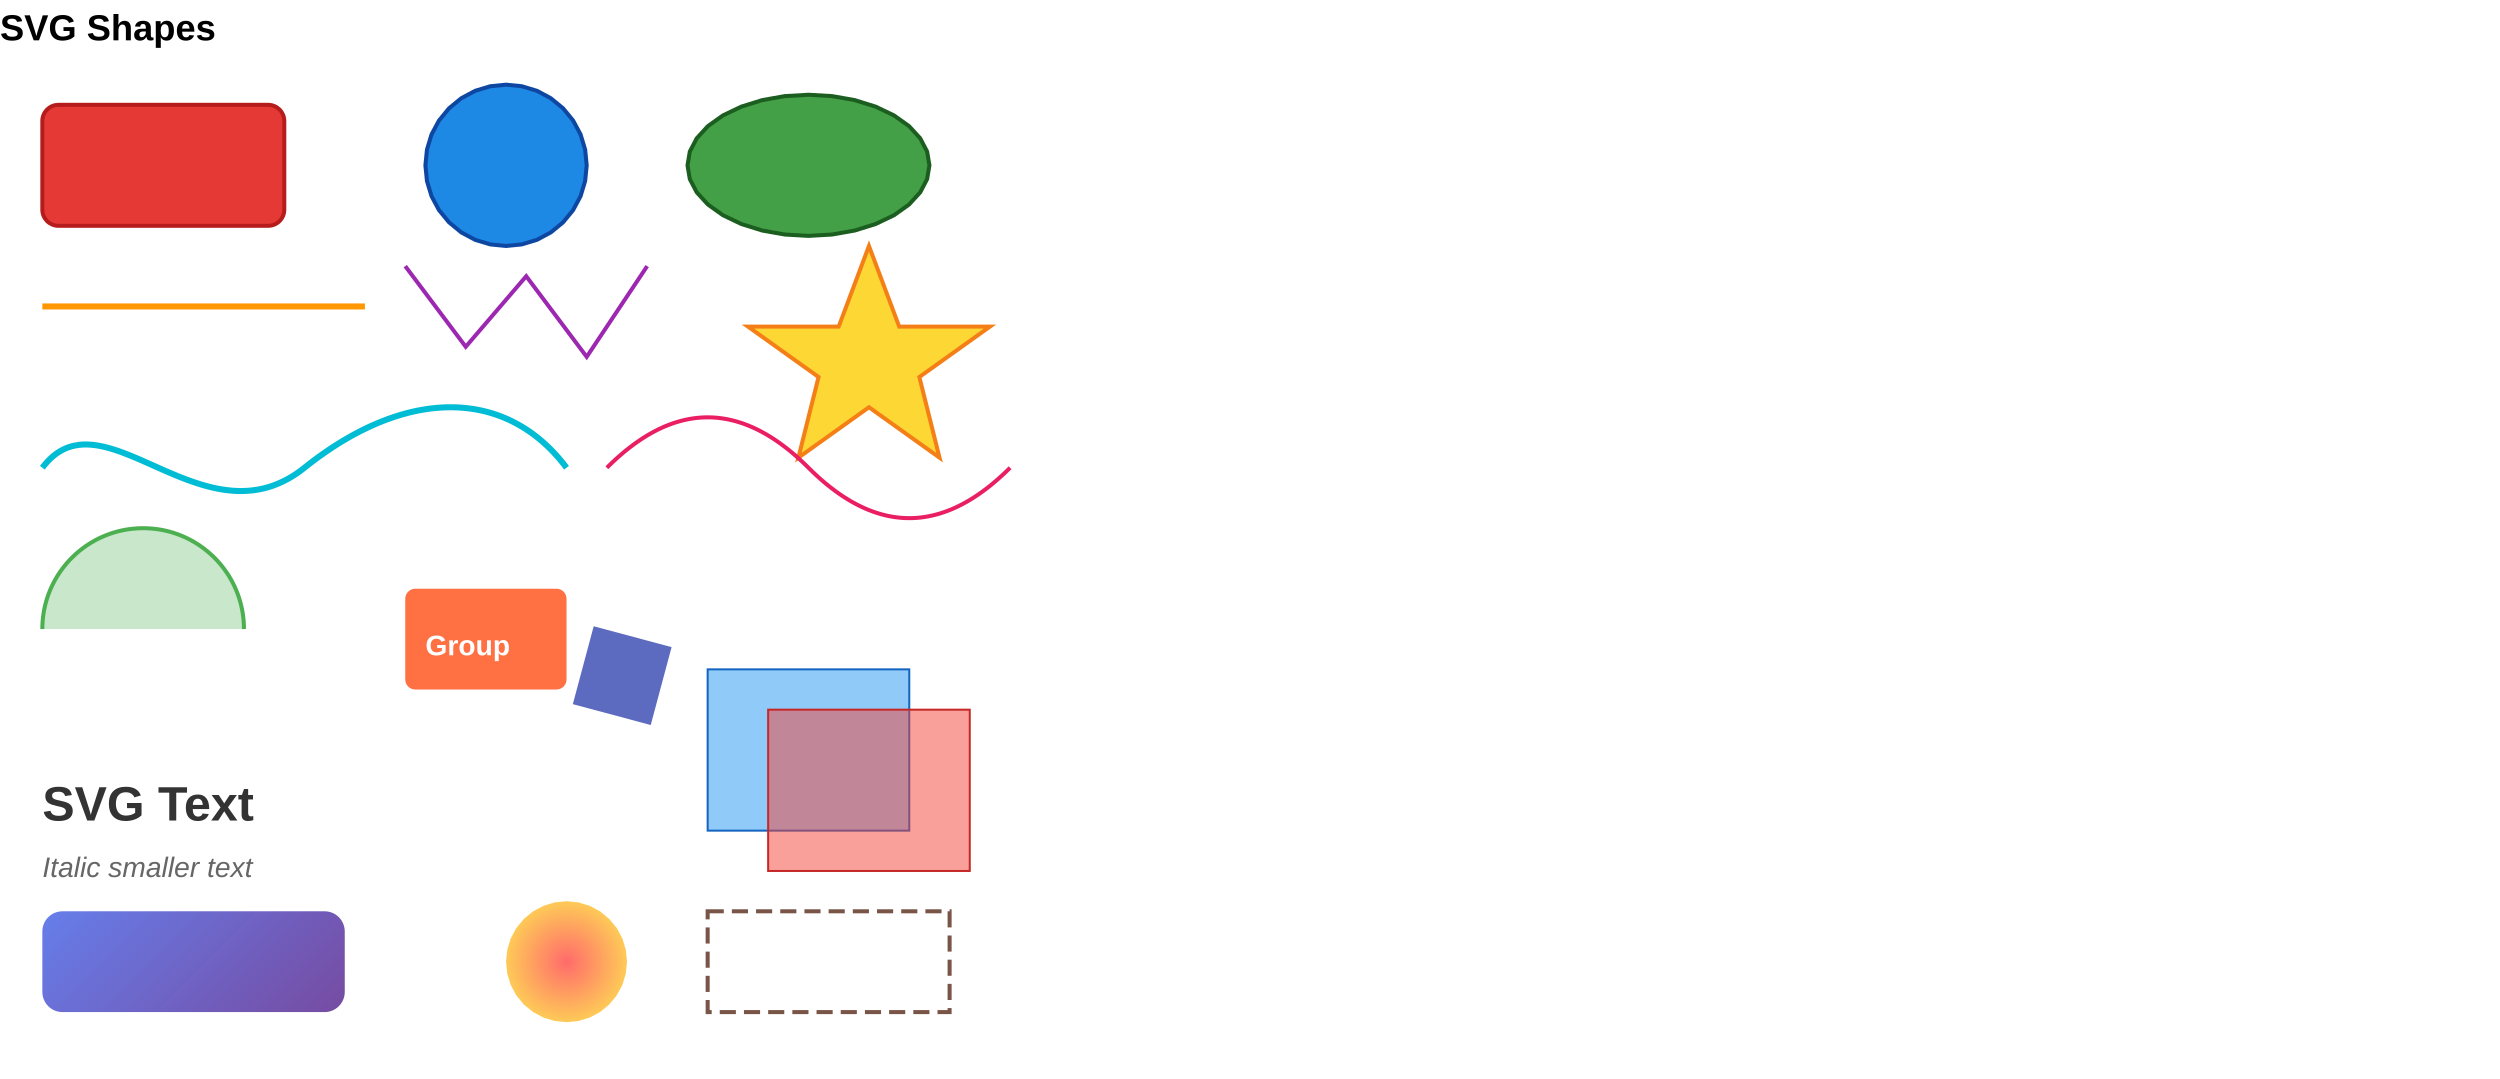
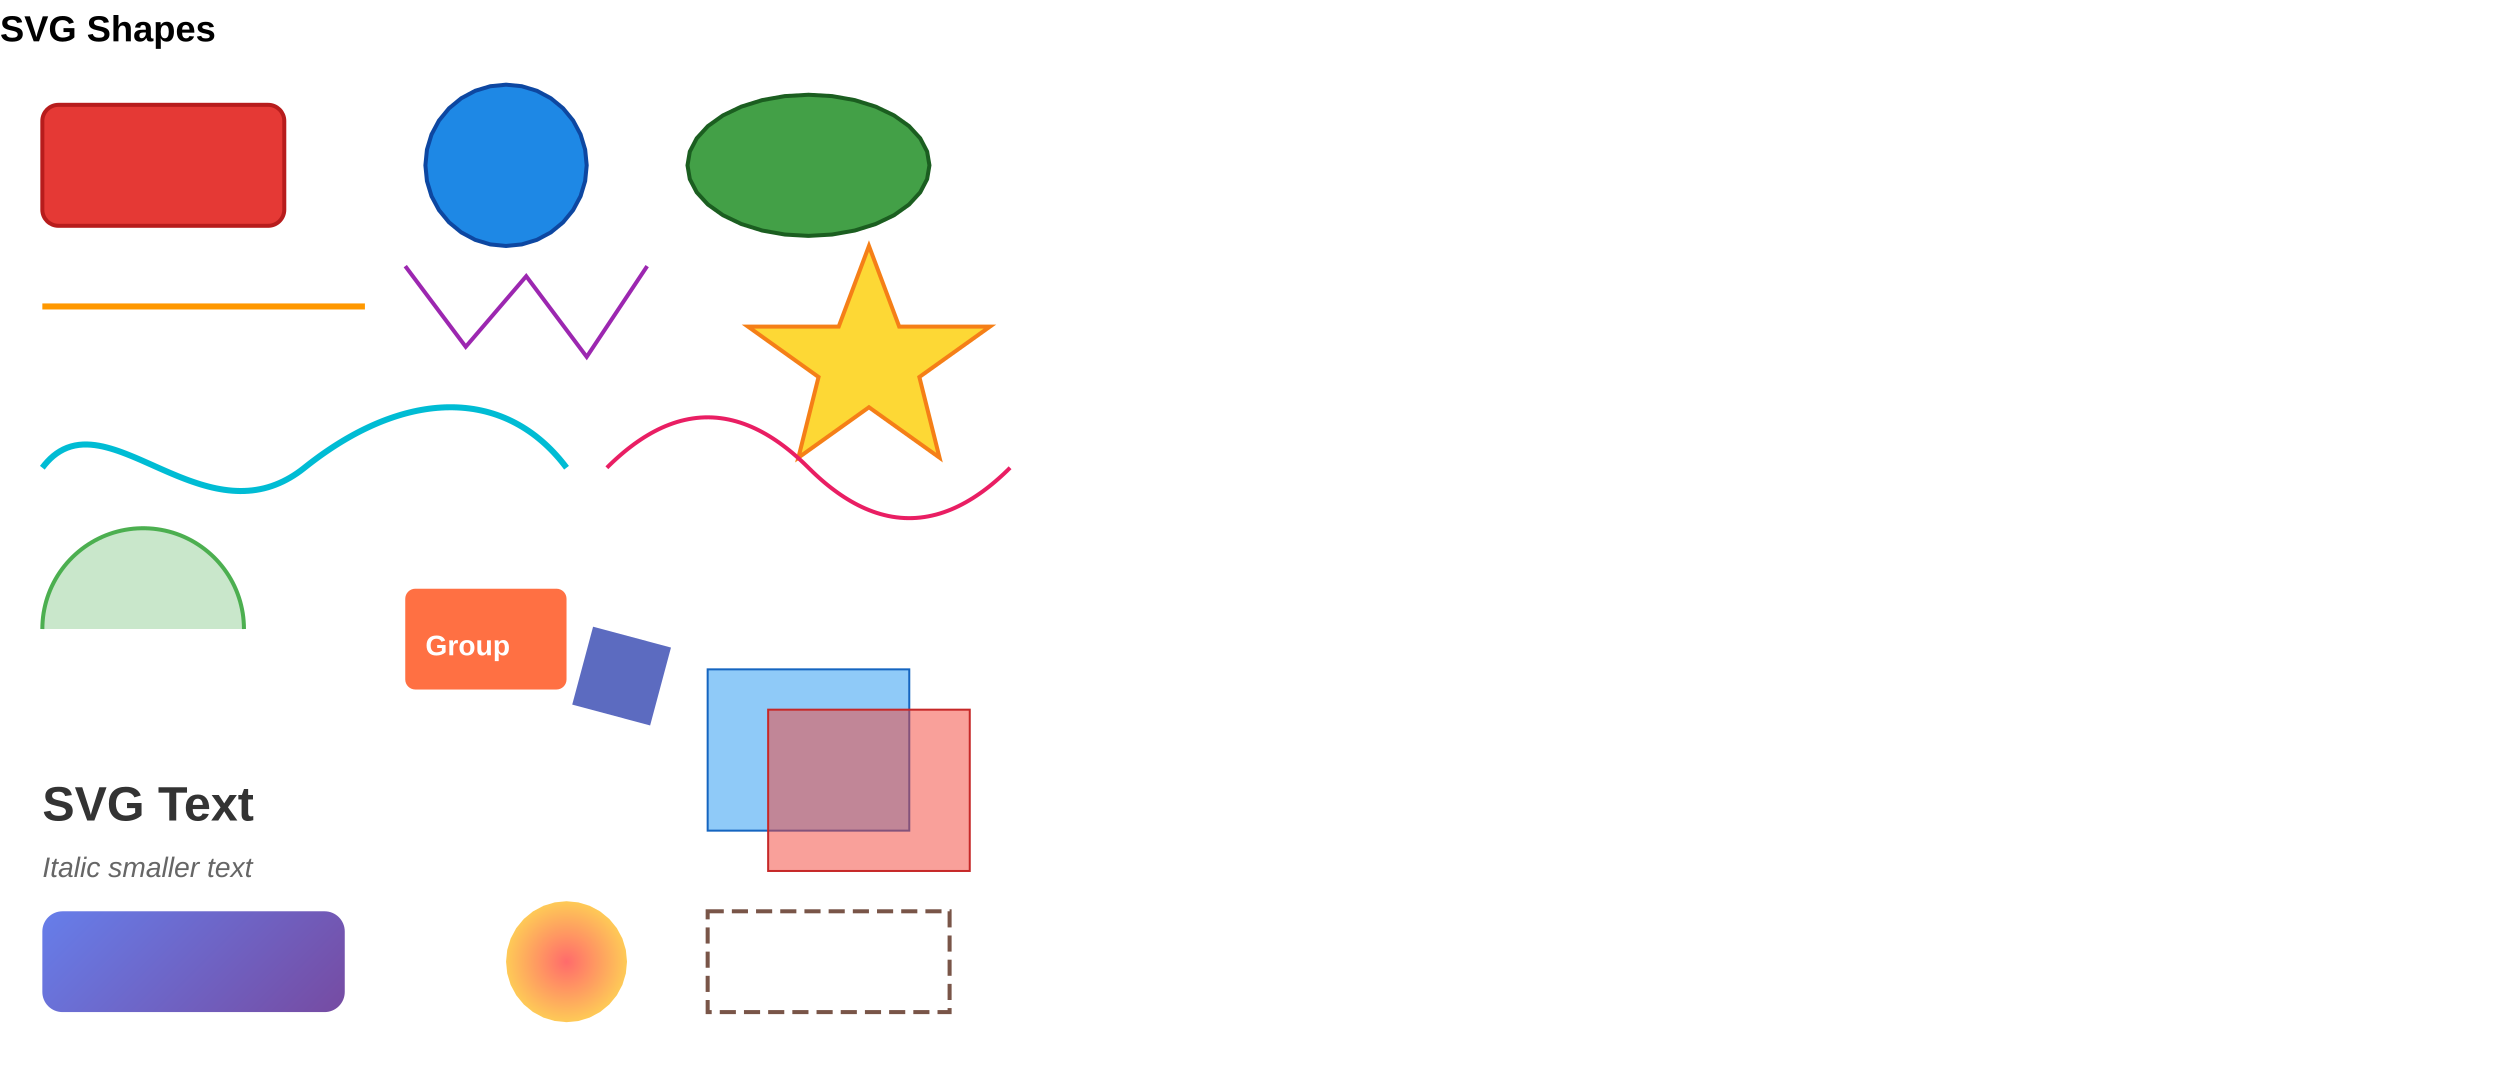
<svg xmlns="http://www.w3.org/2000/svg" width="1240" height="535" viewBox="0 0 1240 535">
  <defs>
    <linearGradient id="lg1" x1="46" y1="427" x2="146" y2="527" gradientUnits="userSpaceOnUse">
      <stop offset="0%" stop-color="rgb(102, 126, 234)" />
      <stop offset="100%" stop-color="rgb(118, 75, 162)" />
    </linearGradient>
    <radialGradient id="rg2" cx="281" cy="477" r="30" gradientUnits="userSpaceOnUse">
      <stop offset="0%" stop-color="rgb(255, 107, 107)" />
      <stop offset="100%" stop-color="rgb(254, 202, 87)" />
    </radialGradient>
  </defs>
-   <path d="M0,0 L1240,0 L1240,535 L0,535 Z" fill="none" />
+   <path d="M0,0 L1240,0 L1240,534.5 L0,534.5 Z" fill="none" />
  <path d="M0,0 L1240,0 L1240,21 L0,21 Z" fill="none" />
-   <text x="0" y="20" fill="rgb(0, 0, 0)" font-weight="700" font-size="18px" font-family="Arial">SVG Shapes</text>
+   <text x="0" y="20.5" fill="rgb(0, 0, 0)" font-weight="700" font-size="18px" font-family="Arial">SVG Shapes</text>
  <rect x="21" y="52" width="120" height="60" rx="8" ry="8" fill="rgb(229, 57, 53)" stroke="rgb(183, 28, 28)" stroke-width="2" />
  <path d="M291,82 L290.23,89.8 L287.96,97.31 L284.26,104.22 L279.28,110.28 L273.22,115.26 L266.31,118.96 L258.8,121.23 L251,122 L243.2,121.23 L235.69,118.96 L228.78,115.26 L222.72,110.28 L217.74,104.22 L214.04,97.31 L211.77,89.8 L211,82 L211.77,74.2 L214.04,66.69 L217.74,59.78 L222.72,53.72 L228.78,48.74 L235.69,45.04 L243.2,42.77 L251,42 L258.8,42.77 L266.31,45.04 L273.22,48.74 L279.28,53.72 L284.26,59.78 L287.96,66.69 L290.23,74.2 Z" fill="rgb(30, 136, 229)" stroke="rgb(13, 71, 161)" stroke-width="2" />
  <path d="M461,82 L459.85,88.83 L456.43,95.39 L450.89,101.44 L443.43,106.75 L434.33,111.1 L423.96,114.34 L412.71,116.33 L401,117 L389.29,116.33 L378.04,114.34 L367.67,111.1 L358.57,106.75 L351.11,101.44 L345.57,95.39 L342.15,88.83 L341,82 L342.15,75.17 L345.57,68.61 L351.11,62.56 L358.57,57.25 L367.67,52.9 L378.04,49.66 L389.29,47.67 L401,47 L412.71,47.67 L423.96,49.66 L434.33,52.9 L443.43,57.25 L450.89,62.56 L456.43,68.61 L459.85,75.17 Z" fill="rgb(67, 160, 71)" stroke="rgb(27, 94, 32)" stroke-width="2" />
  <path d="M21,152 L181,152" fill="rgb(0, 0, 0)" stroke="rgb(255, 152, 0)" stroke-width="3" />
  <path d="M201,132 L231,172 L261,137 L291,177 L321,132" fill="none" stroke="rgb(156, 39, 176)" stroke-width="2" />
  <path d="M431,122 L446,162 L491,162 L456,187 L466,227 L431,202 L396,227 L406,187 L371,162 L416,162 Z" fill="rgb(253, 216, 53)" stroke="rgb(245, 127, 23)" stroke-width="2" />
-   <path d="M21,232 L22.24,230.43 L23.56,228.93 L24.96,227.5 L26.45,226.17 L28.04,224.95 L29.71,223.86 L31.47,222.9 L33.3,222.1 L35.19,221.46 L37.13,220.98 L39.1,220.66 L41.09,220.49 L43.09,220.46 L45.09,220.56 L47.08,220.77 L49.05,221.08 L51.01,221.47 L52.96,221.95 L54.88,222.48 L56.8,223.07 L58.69,223.7 L60.57,224.38 L62.44,225.09 L64.3,225.83 L66.15,226.58 L67.99,227.36 L69.83,228.15 L71.66,228.96 L73.49,229.77 L75.32,230.58 L77.14,231.4 L78.97,232.21 L80.8,233.02 L82.63,233.82 L84.47,234.61 L86.31,235.38 L88.16,236.15 L90.02,236.89 L91.88,237.61 L93.76,238.31 L95.64,238.97 L97.54,239.61 L99.44,240.22 L101.36,240.78 L103.29,241.31 L105.23,241.79 L107.18,242.22 L109.15,242.59 L111.12,242.91 L113.1,243.17 L115.09,243.37 L117.09,243.49 L119.09,243.55 L121.09,243.52 L123.08,243.42 L125.08,243.24 L127.06,242.97 L129.03,242.62 L130.98,242.19 L132.91,241.67 L134.82,241.07 L136.7,240.38 L138.54,239.62 L140.36,238.79 L142.14,237.88 L143.89,236.91 L145.6,235.87 L147.27,234.77 L148.9,233.61 L150.49,232.4 L152.06,231.16 L153.63,229.93 L155.22,228.72 L156.83,227.52 L158.44,226.34 L160.07,225.18 L161.71,224.04 L163.37,222.92 L165.03,221.81 L166.72,220.73 L168.41,219.67 L170.12,218.63 L171.84,217.61 L173.58,216.62 L175.32,215.65 L177.09,214.7 L178.86,213.79 L180.65,212.89 L182.45,212.03 L184.27,211.19 L186.1,210.38 L187.94,209.6 L189.8,208.85 L191.66,208.14 L193.54,207.46 L195.43,206.81 L197.34,206.2 L199.25,205.62 L201.18,205.08 L203.11,204.58 L205.06,204.12 L207.02,203.7 L208.98,203.33 L210.95,203 L212.93,202.71 L214.92,202.47 L216.91,202.28 L218.9,202.14 L220.9,202.04 L222.9,202 L224.9,202.01 L226.9,202.08 L228.89,202.2 L230.88,202.37 L232.87,202.6 L234.85,202.88 L236.82,203.23 L238.78,203.63 L240.73,204.08 L242.66,204.6 L244.57,205.17 L246.47,205.8 L248.35,206.49 L250.2,207.23 L252.04,208.03 L253.85,208.89 L255.63,209.8 L257.38,210.76 L259.11,211.77 L260.8,212.83 L262.47,213.94 L264.1,215.09 L265.7,216.29 L267.26,217.54 L268.79,218.82 L270.29,220.15 L271.75,221.51 L273.18,222.92 L274.57,224.35 L275.92,225.82 L277.25,227.32 L278.53,228.85 L279.78,230.41 L281,232" fill="none" stroke="rgb(0, 188, 212)" stroke-width="3" />
-   <path d="M301,232 L302.42,230.6 L303.86,229.22 L305.33,227.86 L306.81,226.53 L308.32,225.22 L309.85,223.93 L311.4,222.68 L312.98,221.46 L314.58,220.26 L316.21,219.11 L317.86,217.99 L319.53,216.9 L321.24,215.86 L322.96,214.86 L324.72,213.91 L326.5,213 L328.3,212.15 L330.13,211.35 L331.99,210.62 L333.86,209.94 L335.76,209.32 L337.68,208.77 L339.62,208.3 L341.57,207.89 L343.54,207.56 L345.52,207.3 L347.51,207.12 L349.5,207.02 L351.5,207 L353.49,207.06 L355.49,207.2 L357.47,207.42 L359.44,207.71 L361.41,208.08 L363.35,208.53 L365.28,209.04 L367.19,209.62 L369.08,210.27 L370.94,210.98 L372.79,211.75 L374.6,212.57 L376.4,213.45 L378.16,214.38 L379.9,215.35 L381.62,216.38 L383.31,217.44 L384.97,218.54 L386.61,219.68 L388.22,220.86 L389.81,222.07 L391.38,223.3 L392.92,224.57 L394.44,225.87 L395.93,227.19 L397.41,228.54 L398.86,229.91 L400.29,231.3 L401.71,232.7 L403.14,234.09 L404.59,235.46 L406.07,236.81 L407.56,238.13 L409.08,239.43 L410.62,240.7 L412.19,241.93 L413.78,243.14 L415.39,244.32 L417.03,245.46 L418.69,246.56 L420.38,247.62 L422.1,248.65 L423.84,249.62 L425.6,250.55 L427.4,251.43 L429.21,252.25 L431.06,253.02 L432.92,253.73 L434.81,254.38 L436.72,254.96 L438.65,255.47 L440.59,255.92 L442.56,256.29 L444.53,256.58 L446.51,256.8 L448.51,256.94 L450.5,257 L452.5,256.98 L454.49,256.88 L456.48,256.7 L458.46,256.44 L460.43,256.11 L462.38,255.7 L464.32,255.23 L466.24,254.68 L468.14,254.06 L470.01,253.38 L471.87,252.65 L473.7,251.85 L475.5,251 L477.28,250.09 L479.04,249.14 L480.76,248.14 L482.47,247.1 L484.14,246.01 L485.79,244.89 L487.42,243.74 L489.02,242.54 L490.6,241.32 L492.15,240.07 L493.68,238.78 L495.19,237.47 L496.67,236.14 L498.14,234.78 L499.58,233.4 L501,232" fill="none" stroke="rgb(233, 30, 99)" stroke-width="2" />
-   <path d="M21,312 L21.04,310.01 L21.15,308.03 L21.35,306.05 L21.62,304.08 L21.97,302.12 L22.4,300.18 L22.91,298.25 L23.49,296.35 L24.15,294.48 L24.88,292.63 L25.69,290.81 L26.57,289.02 L27.52,287.28 L28.54,285.57 L29.62,283.9 L30.78,282.28 L31.99,280.7 L33.26,279.18 L34.6,277.7 L35.99,276.28 L37.44,274.92 L38.94,273.61 L40.49,272.37 L42.09,271.18 L43.73,270.07 L45.42,269.01 L47.15,268.03 L48.91,267.11 L50.72,266.27 L52.55,265.5 L54.41,264.8 L56.3,264.18 L58.21,263.63 L60.15,263.16 L62.1,262.77 L64.06,262.46 L66.04,262.23 L68.02,262.07 L70.01,261.99 L71.99,261.99 L73.98,262.07 L75.96,262.23 L77.94,262.46 L79.9,262.77 L81.85,263.16 L83.79,263.63 L85.7,264.18 L87.59,264.8 L89.45,265.5 L91.28,266.27 L93.09,267.11 L94.85,268.03 L96.58,269.01 L98.27,270.07 L99.91,271.18 L101.51,272.37 L103.06,273.61 L104.56,274.92 L106.01,276.28 L107.4,277.7 L108.74,279.18 L110.01,280.7 L111.22,282.28 L112.38,283.9 L113.46,285.57 L114.48,287.28 L115.43,289.02 L116.31,290.81 L117.12,292.63 L117.85,294.48 L118.51,296.35 L119.09,298.25 L119.6,300.18 L120.03,302.12 L120.38,304.08 L120.65,306.05 L120.85,308.03 L120.96,310.01 L121,312" fill="rgba(76, 175, 80, 0.3)" stroke="rgb(76, 175, 80)" stroke-width="2" />
+   <path d="M21,232 L22.24,230.43 L23.56,228.93 L24.96,227.5 L26.45,226.17 L28.04,224.95 L29.71,223.86 L31.47,222.9 L33.3,222.1 L35.19,221.46 L37.13,220.98 L39.1,220.66 L41.09,220.49 L43.09,220.46 L45.09,220.56 L47.08,220.77 L49.05,221.08 L51.01,221.47 L52.96,221.95 L54.88,222.48 L56.8,223.07 L58.69,223.7 L60.57,224.38 L62.44,225.09 L64.3,225.83 L66.15,226.58 L67.99,227.36 L69.83,228.15 L71.66,228.96 L73.49,229.77 L75.32,230.58 L77.14,231.4 L78.97,232.21 L80.8,233.02 L82.63,233.82 L84.47,234.61 L86.31,235.38 L88.16,236.15 L90.02,236.89 L91.88,237.61 L93.76,238.31 L95.64,238.97 L97.54,239.61 L99.44,240.22 L101.36,240.78 L103.29,241.31 L105.23,241.79 L107.18,242.22 L109.15,242.59 L111.12,242.91 L113.1,243.17 L115.09,243.37 L117.09,243.49 L119.09,243.55 L121.09,243.52 L123.08,243.42 L125.08,243.24 L127.06,242.97 L129.03,242.62 L130.98,242.19 L132.91,241.67 L134.82,241.07 L136.7,240.38 L138.54,239.62 L140.36,238.79 L142.14,237.88 L143.89,236.91 L145.6,235.87 L147.27,234.77 L148.9,233.61 L150.49,232.4 L152.06,231.16 L153.63,229.93 L155.22,228.72 L156.83,227.52 L158.44,226.34 L160.07,225.18 L161.71,224.04 L163.37,222.92 L165.03,221.81 L166.72,220.73 L168.41,219.67 L170.12,218.63 L171.84,217.61 L173.58,216.62 L175.32,215.65 L177.09,214.7 L178.86,213.78 L180.65,212.89 L182.45,212.03 L184.27,211.19 L186.1,210.38 L187.94,209.6 L189.8,208.85 L191.66,208.14 L193.54,207.46 L195.43,206.81 L197.34,206.2 L199.25,205.62 L201.18,205.08 L203.11,204.58 L205.06,204.12 L207.02,203.7 L208.98,203.33 L210.95,203 L212.93,202.71 L214.92,202.47 L216.91,202.28 L218.9,202.14 L220.9,202.04 L222.9,202 L224.9,202.01 L226.9,202.08 L228.89,202.2 L230.88,202.37 L232.87,202.6 L234.85,202.88 L236.82,203.23 L238.78,203.63 L240.73,204.08 L242.66,204.6 L244.57,205.17 L246.47,205.8 L248.35,206.49 L250.2,207.23 L252.04,208.03 L253.85,208.89 L255.63,209.8 L257.38,210.76 L259.11,211.77 L260.8,212.83 L262.47,213.94 L264.1,215.09 L265.7,216.29 L267.26,217.54 L268.79,218.82 L270.29,220.15 L271.75,221.51 L273.18,222.92 L274.57,224.35 L275.92,225.82 L277.25,227.32 L278.53,228.85 L279.78,230.41 L281,232" fill="none" stroke="rgb(0, 188, 212)" stroke-width="3" />
+   <path d="M301,232 L302.42,230.6 L303.86,229.22 L305.33,227.86 L306.81,226.53 L308.32,225.22 L309.85,223.93 L311.4,222.68 L312.98,221.46 L314.58,220.26 L316.21,219.11 L317.86,217.99 L319.53,216.9 L321.24,215.86 L322.96,214.86 L324.72,213.91 L326.5,213 L328.3,212.15 L330.13,211.35 L331.99,210.62 L333.86,209.94 L335.76,209.32 L337.68,208.77 L339.62,208.3 L341.57,207.89 L343.54,207.56 L345.52,207.3 L347.51,207.12 L349.5,207.02 L351.5,207 L353.49,207.06 L355.49,207.2 L357.47,207.42 L359.44,207.71 L361.41,208.08 L363.35,208.53 L365.28,209.04 L367.19,209.62 L369.08,210.27 L370.94,210.98 L372.79,211.75 L374.6,212.57 L376.4,213.45 L378.16,214.38 L379.9,215.35 L381.62,216.38 L383.31,217.44 L384.97,218.54 L386.61,219.68 L388.22,220.86 L389.81,222.06 L391.38,223.3 L392.92,224.57 L394.44,225.87 L395.93,227.19 L397.41,228.54 L398.86,229.91 L400.29,231.3 L401.71,232.7 L403.14,234.09 L404.59,235.46 L406.07,236.81 L407.56,238.13 L409.08,239.43 L410.62,240.7 L412.19,241.94 L413.78,243.14 L415.39,244.32 L417.03,245.46 L418.69,246.56 L420.38,247.62 L422.1,248.65 L423.84,249.62 L425.6,250.55 L427.4,251.43 L429.21,252.25 L431.06,253.02 L432.92,253.73 L434.81,254.38 L436.72,254.96 L438.65,255.47 L440.59,255.92 L442.56,256.29 L444.53,256.58 L446.51,256.8 L448.51,256.94 L450.5,257 L452.5,256.98 L454.49,256.88 L456.48,256.7 L458.46,256.44 L460.43,256.11 L462.38,255.7 L464.32,255.23 L466.24,254.68 L468.14,254.06 L470.01,253.38 L471.87,252.65 L473.7,251.85 L475.5,251 L477.28,250.09 L479.04,249.14 L480.76,248.14 L482.47,247.1 L484.14,246.01 L485.79,244.89 L487.42,243.74 L489.02,242.54 L490.6,241.32 L492.15,240.07 L493.68,238.78 L495.19,237.47 L496.67,236.14 L498.14,234.78 L499.58,233.4 L501,232" fill="none" stroke="rgb(233, 30, 99)" stroke-width="2" />
+   <path d="M21,312 L21.04,310.01 L21.16,308.03 L21.35,306.05 L21.62,304.08 L21.98,302.12 L22.41,300.18 L22.91,298.26 L23.5,296.36 L24.16,294.48 L24.89,292.63 L25.7,290.81 L26.58,289.03 L27.53,287.28 L28.54,285.58 L29.63,283.91 L30.78,282.29 L32,280.71 L33.27,279.19 L34.61,277.71 L36,276.29 L37.45,274.93 L38.95,273.63 L40.5,272.38 L42.09,271.2 L43.74,270.08 L45.43,269.03 L47.15,268.04 L48.92,267.13 L50.72,266.28 L52.55,265.51 L54.41,264.82 L56.3,264.19 L58.22,263.65 L60.15,263.18 L62.1,262.79 L64.06,262.48 L66.04,262.24 L68.02,262.09 L70.01,262.01 L71.99,262.01 L73.98,262.09 L75.96,262.24 L77.94,262.48 L79.9,262.79 L81.85,263.18 L83.78,263.65 L85.7,264.19 L87.59,264.82 L89.45,265.51 L91.28,266.28 L93.08,267.13 L94.85,268.04 L96.57,269.03 L98.26,270.08 L99.91,271.2 L101.5,272.38 L103.05,273.63 L104.55,274.93 L106,276.29 L107.39,277.71 L108.73,279.19 L110,280.71 L111.22,282.29 L112.37,283.91 L113.46,285.58 L114.47,287.28 L115.42,289.03 L116.3,290.81 L117.11,292.63 L117.84,294.48 L118.5,296.36 L119.09,298.26 L119.59,300.18 L120.02,302.12 L120.38,304.08 L120.65,306.05 L120.84,308.03 L120.96,310.01 L121,312" fill="rgba(76, 175, 80, 0.3)" stroke="rgb(76, 175, 80)" stroke-width="2" />
  <rect x="201" y="292" width="80" height="50" rx="5" ry="5" fill="rgb(255, 112, 67)" />
  <text x="211" y="325" fill="rgb(255, 255, 255)" font-weight="700" font-size="14px" font-family="Arial">Group</text>
-   <path d="M294.47,310.62 L333.11,320.98 L322.76,359.61 L284.12,349.26 Z" fill="rgb(92, 107, 192)" />
+   <path d="M294.17,310.84 L332.81,321.19 L322.46,359.83 L283.82,349.48 Z" fill="rgb(92, 107, 192)" />
  <text x="21" y="407" fill="rgb(51, 51, 51)" font-weight="700" font-size="24px" font-family="Arial">SVG Text</text>
  <text x="21" y="435" fill="rgb(102, 102, 102)" font-style="italic" font-size="14px" font-family="Arial">Italic smaller text</text>
  <rect x="21" y="452" width="150" height="50" rx="10" ry="10" fill="url(#lg1)" />
  <path d="M311,477 L310.42,482.85 L308.72,488.48 L305.94,493.67 L302.21,498.21 L297.67,501.94 L292.48,504.72 L286.85,506.42 L281,507 L275.15,506.42 L269.52,504.72 L264.33,501.94 L259.79,498.21 L256.06,493.67 L253.28,488.48 L251.58,482.85 L251,477 L251.58,471.15 L253.28,465.52 L256.06,460.33 L259.79,455.79 L264.33,452.06 L269.52,449.28 L275.15,447.58 L281,447 L286.85,447.58 L292.48,449.28 L297.67,452.06 L302.21,455.79 L305.94,460.33 L308.72,465.52 L310.42,471.15 Z" fill="url(#rg2)" />
  <path d="M351,332 L451,332 L451,412 L351,412 Z" fill="rgba(33, 150, 243, 0.5)" stroke="rgb(21, 101, 192)" stroke-width="1" />
  <path d="M381,352 L481,352 L481,432 L381,432 Z" fill="rgba(244, 67, 54, 0.5)" stroke="rgb(198, 40, 40)" stroke-width="1" />
  <path d="M351,452 L471,452 L471,502 L351,502 Z" fill="none" stroke="rgb(121, 85, 72)" stroke-width="2" stroke-dasharray="8,4" />
</svg>
